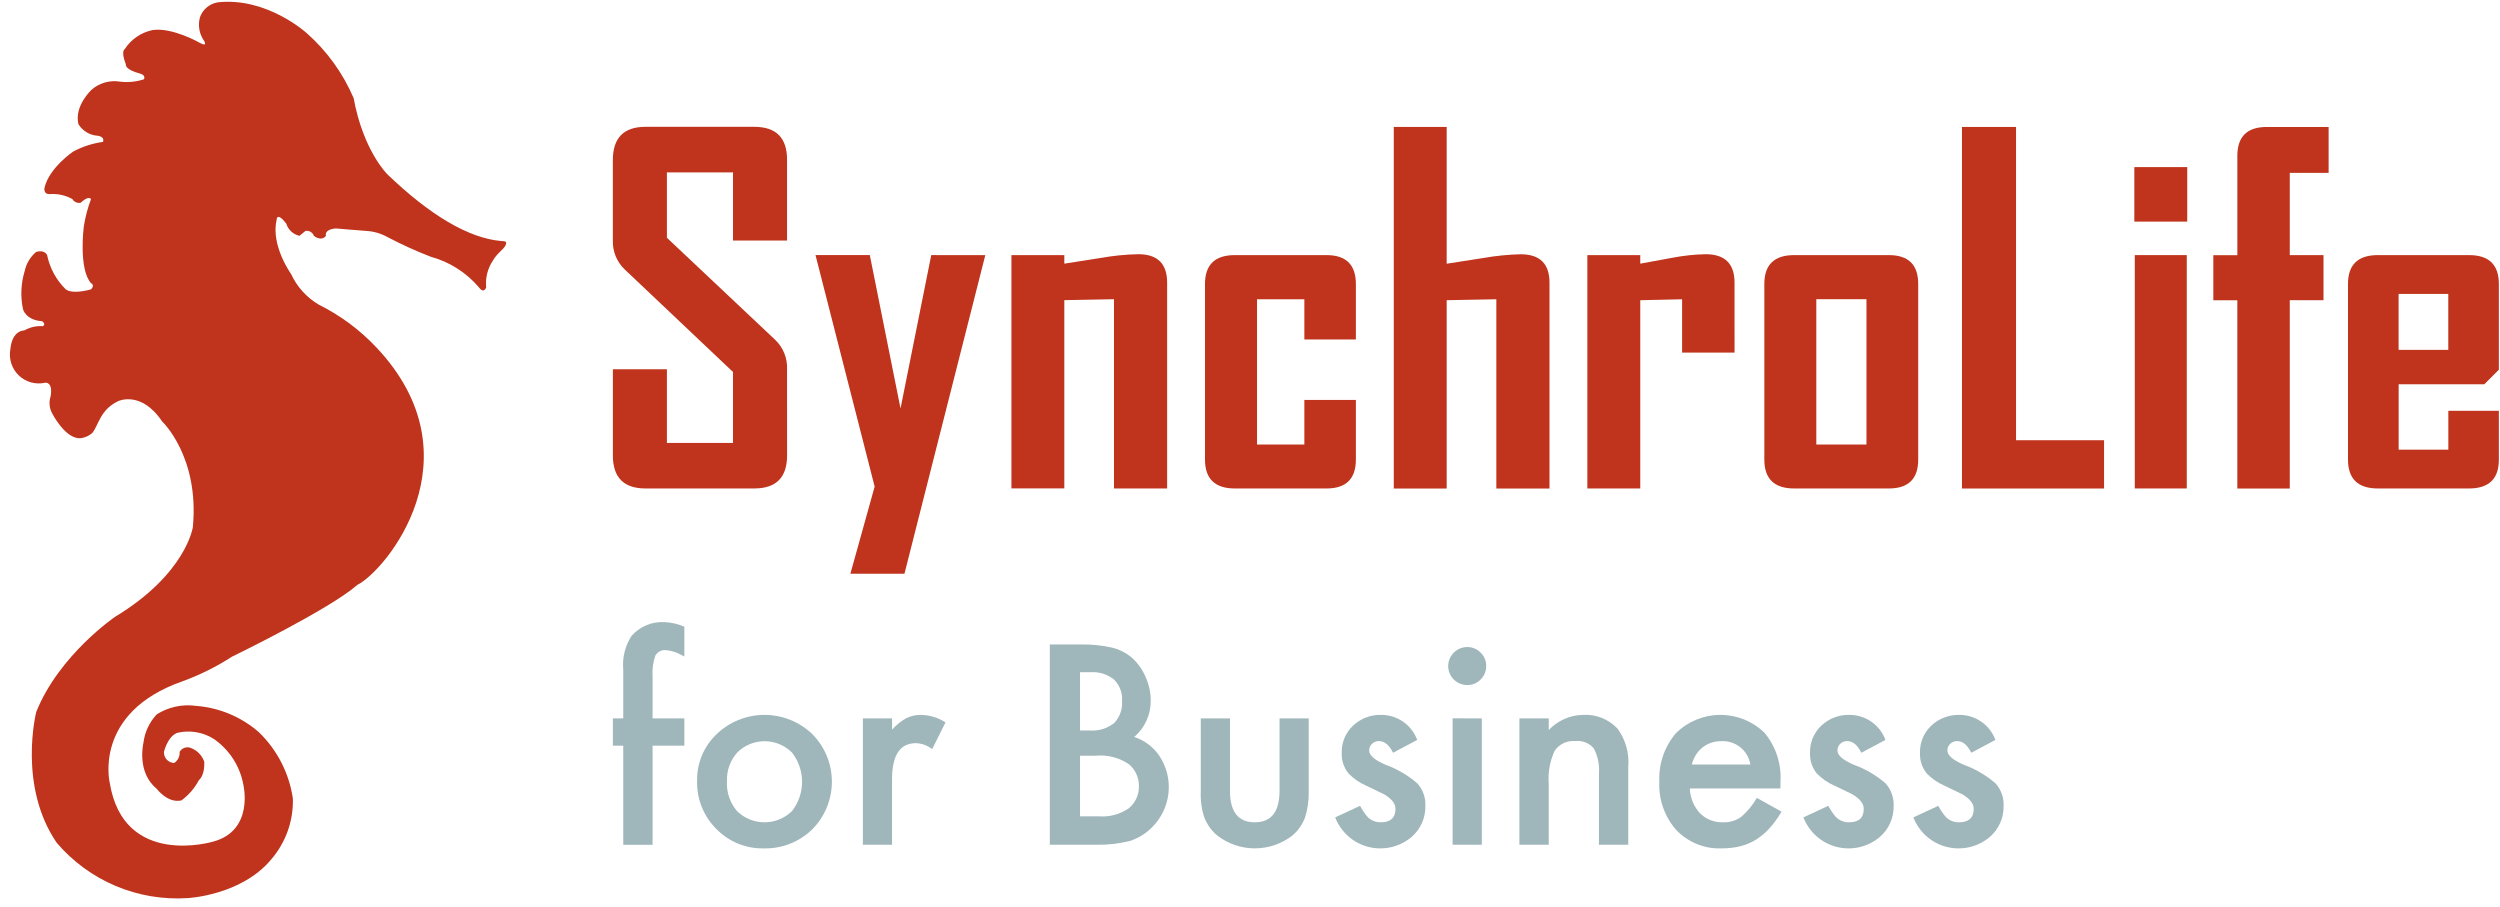
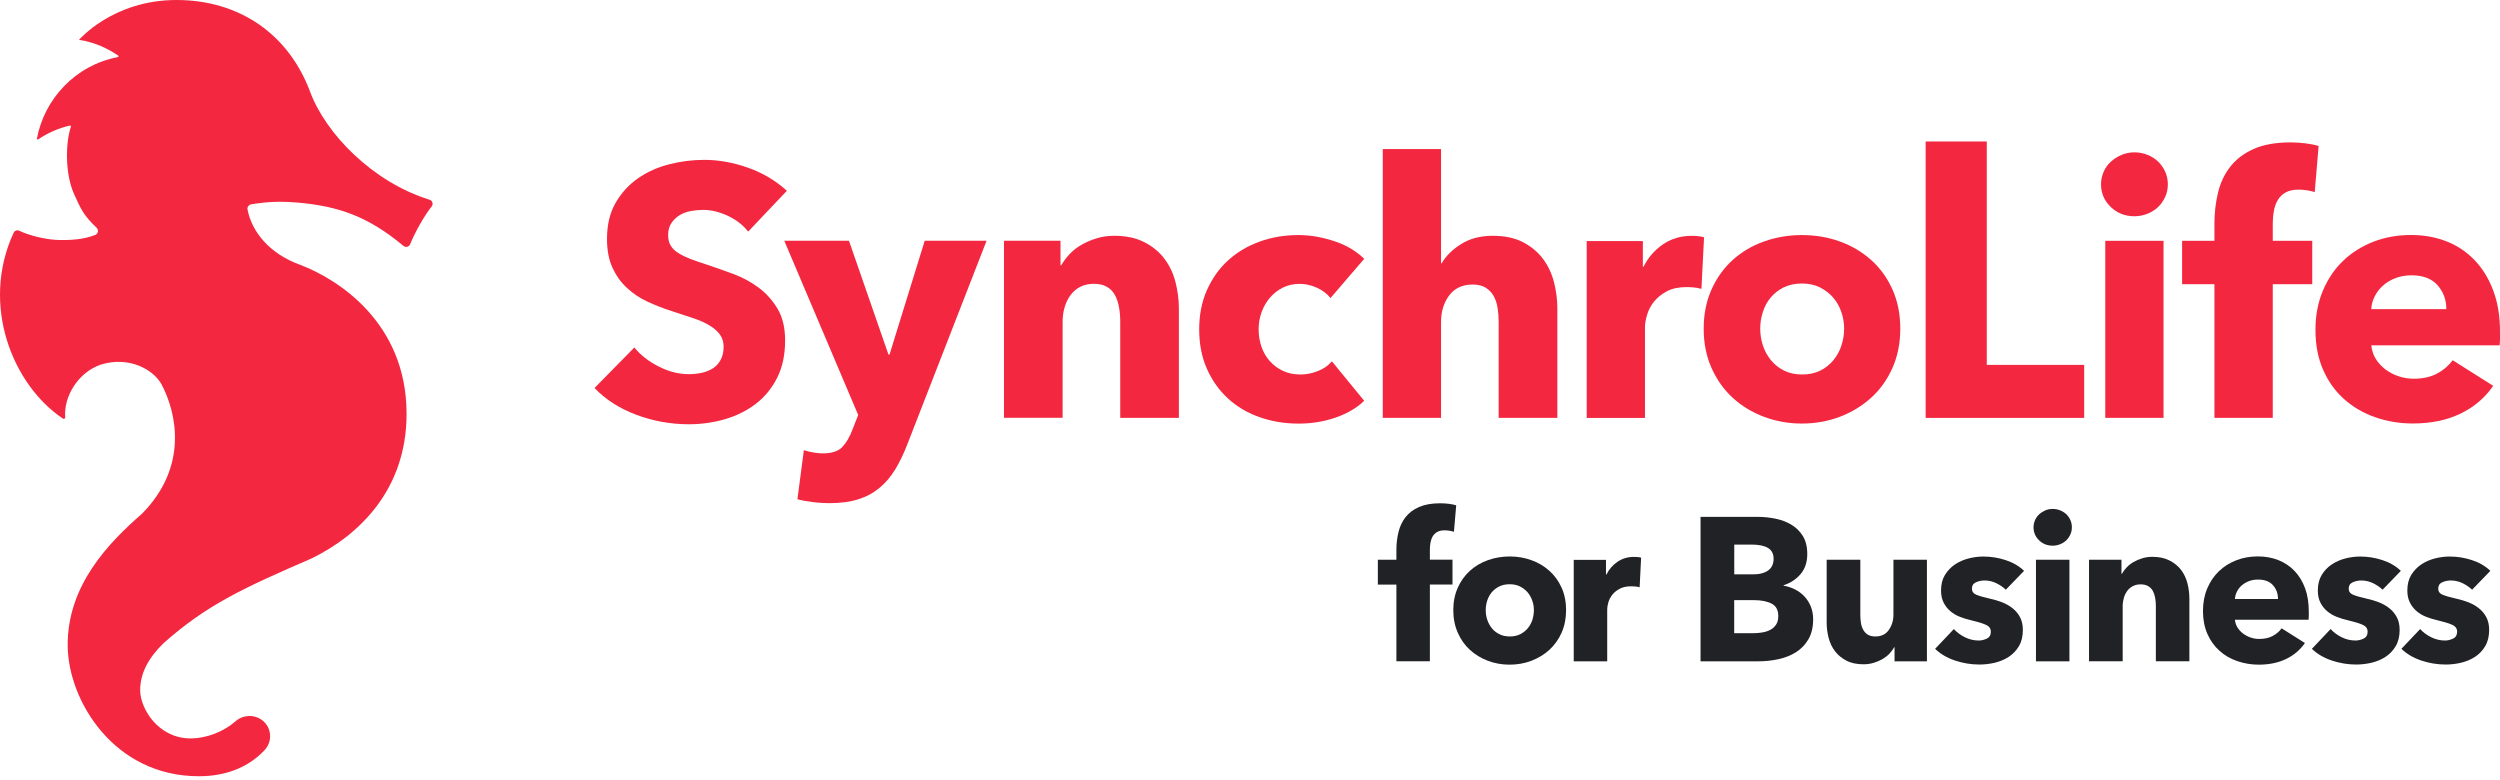
- <svg xmlns="http://www.w3.org/2000/svg" width="251" height="91" viewBox="0 0 251 91" fill="none">
-   <path d="M21.838 0.236C26.799 -0.32 30.793 3.324 30.793 3.324C32.829 5.125 34.439 7.356 35.507 9.856C36.475 15.156 38.898 17.507 38.898 17.507C43.132 21.576 47.043 23.924 50.329 24.198C50.665 24.226 50.871 24.204 50.809 24.486C50.693 24.994 49.965 25.316 49.478 26.174C48.953 26.965 48.718 27.913 48.812 28.857C48.544 29.536 48.091 28.857 48.091 28.857C46.823 27.366 45.135 26.292 43.247 25.776C41.76 25.202 40.308 24.542 38.897 23.8C38.228 23.427 37.481 23.215 36.715 23.182L33.696 22.935C32.481 23.059 32.728 23.677 32.728 23.677C32.24 24.295 31.514 23.677 31.514 23.677C31.455 23.508 31.337 23.365 31.182 23.275C31.027 23.184 30.846 23.152 30.669 23.183L30.069 23.677C29.757 23.608 29.469 23.457 29.235 23.24C29.001 23.023 28.83 22.747 28.738 22.441C27.771 21.207 27.771 22.071 27.771 22.071C27.171 24.665 29.219 27.499 29.219 27.499C29.811 28.788 30.783 29.866 32.005 30.587C34.182 31.668 36.148 33.13 37.81 34.904C48.21 45.965 38.66 57.355 35.888 58.714C33.096 61.178 23.296 65.927 23.296 65.927C21.74 66.933 20.077 67.762 18.336 68.397C9.319 71.539 11.014 78.573 11.014 78.573C12.407 87.212 21.414 84.495 21.414 84.495C25.531 83.383 24.44 78.82 24.44 78.82C24.275 77.892 23.928 77.005 23.42 76.212C22.911 75.418 22.25 74.733 21.476 74.195C20.935 73.85 20.33 73.618 19.697 73.512C19.064 73.406 18.416 73.428 17.792 73.577C16.817 73.948 16.461 75.492 16.461 75.492C16.454 75.632 16.475 75.773 16.522 75.905C16.57 76.037 16.643 76.159 16.739 76.262C16.834 76.366 16.949 76.45 17.076 76.508C17.204 76.567 17.343 76.599 17.483 76.604C17.668 76.487 17.817 76.322 17.914 76.125C18.011 75.929 18.052 75.71 18.033 75.492C18.132 75.316 18.287 75.178 18.474 75.1C18.66 75.022 18.867 75.008 19.062 75.06C19.396 75.169 19.701 75.355 19.952 75.601C20.203 75.847 20.394 76.148 20.51 76.48C20.572 77.894 19.968 78.326 19.968 78.326C19.546 79.13 18.945 79.827 18.212 80.364C16.819 80.673 15.735 79.191 15.735 79.191C13.677 77.522 14.404 74.566 14.404 74.566C14.533 73.501 15 72.506 15.735 71.725C16.903 70.983 18.296 70.679 19.667 70.868C22.007 71.044 24.227 71.973 25.994 73.516C27.837 75.298 29.037 77.641 29.405 80.178C29.465 82.414 28.69 84.591 27.23 86.286C24.203 89.922 18.817 90.17 18.817 90.17C16.349 90.328 13.879 89.908 11.601 88.945C9.324 87.981 7.302 86.5 5.697 84.619C1.765 78.882 3.639 71.479 3.639 71.479C5.939 65.742 11.564 61.92 11.564 61.92C18.7 57.604 19.364 52.92 19.364 52.92C20.03 45.82 16.276 42.312 16.276 42.312C14.162 39.162 11.864 40.274 11.864 40.274C10.046 41.138 9.908 42.674 9.264 43.474C8.971 43.729 8.616 43.902 8.235 43.974C6.622 44.282 5.209 41.449 5.209 41.449C5.079 41.193 5 40.914 4.979 40.627C4.958 40.341 4.994 40.053 5.085 39.781C5.331 38.299 4.543 38.423 4.543 38.423C4.076 38.53 3.59 38.521 3.128 38.395C2.666 38.269 2.243 38.03 1.896 37.7C1.548 37.37 1.288 36.96 1.138 36.505C0.988 36.05 0.953 35.566 1.036 35.094C1.214 33.118 2.429 33.18 2.429 33.18C2.996 32.852 3.648 32.702 4.301 32.748C4.665 32.562 4.24 32.254 4.24 32.254C2.54 32.13 2.305 31.025 2.305 31.025C2.041 29.754 2.102 28.438 2.483 27.197C2.644 26.45 3.05 25.779 3.636 25.289C4.48 25.043 4.726 25.597 4.726 25.597C4.993 26.908 5.645 28.11 6.6 29.048C7.328 29.604 9.139 29.048 9.139 29.048C9.565 28.616 9.139 28.431 9.139 28.431C7.869 27.01 8.411 22.756 8.411 22.756C8.558 21.809 8.802 20.881 9.139 19.984C8.839 19.613 8.109 20.354 8.109 20.354C7.947 20.39 7.778 20.374 7.626 20.307C7.475 20.241 7.348 20.127 7.265 19.984C6.563 19.597 5.764 19.425 4.965 19.489C4.299 19.489 4.479 18.811 4.479 18.811C4.965 16.834 7.327 15.229 7.327 15.229C8.265 14.722 9.288 14.389 10.345 14.247C10.531 13.691 9.803 13.629 9.803 13.629C9.41 13.604 9.028 13.485 8.691 13.28C8.354 13.076 8.072 12.793 7.869 12.455C7.443 10.603 9.2 9.003 9.2 9.003C9.594 8.662 10.058 8.414 10.56 8.275C11.061 8.137 11.588 8.112 12.1 8.203C12.895 8.294 13.701 8.209 14.46 7.955C14.639 7.523 14.097 7.399 14.097 7.399C12.464 6.967 12.642 6.473 12.642 6.473C12.1 5.115 12.526 4.929 12.526 4.929C12.841 4.444 13.248 4.026 13.725 3.698C14.202 3.371 14.738 3.141 15.304 3.021C17.304 2.713 20.079 4.311 20.079 4.311C20.869 4.744 20.505 4.125 20.505 4.125C20.259 3.782 20.093 3.389 20.019 2.973C19.945 2.558 19.966 2.131 20.079 1.725C20.213 1.344 20.447 1.005 20.756 0.745C21.064 0.484 21.438 0.311 21.836 0.243" fill="#C0331C" />
-   <path d="M79.023 45.725C79.023 47.936 77.925 49.041 75.729 49.041H64.805C62.623 49.041 61.532 47.936 61.533 45.725V37.072H66.958V44.472H73.592V37.346L62.714 27.046C62.324 26.673 62.017 26.221 61.814 25.722C61.61 25.222 61.513 24.685 61.53 24.146V16.074C61.53 13.847 62.621 12.734 64.802 12.733H75.726C77.922 12.733 79.02 13.833 79.02 16.033V24.15H73.593V17.308H66.958V23.872L77.836 34.125C78.231 34.504 78.541 34.962 78.745 35.47C78.949 35.978 79.043 36.524 79.019 37.071L79.023 45.725Z" fill="#C0331C" />
-   <path d="M98.925 25.614L93.056 48.739L90.807 57.601H85.379L87.815 48.854L81.877 25.612H87.328L90.413 41.012L93.498 25.612L98.925 25.614Z" fill="#C0331C" />
-   <path d="M117.18 49.041H111.844V30.041L106.858 30.134V49.034H101.547V25.614H106.858V26.472C108.095 26.272 109.324 26.079 110.545 25.893C111.778 25.672 113.027 25.548 114.28 25.522C116.213 25.522 117.18 26.473 117.18 28.376V49.041Z" fill="#C0331C" />
-   <path d="M136.13 46.142C136.13 48.075 135.148 49.042 133.185 49.042H123.975C121.981 49.042 120.983 48.075 120.982 46.142V28.513C120.982 26.579 121.98 25.613 123.975 25.613H133.185C135.147 25.613 136.129 26.579 136.13 28.513V34.08H130.958V30.045H126.204V44.634H130.958V40.154H136.13V46.142Z" fill="#C0331C" />
-   <path d="M155.569 49.046H150.233V30.046L145.246 30.139V49.046H139.935V12.746H145.246V26.478C146.483 26.293 147.72 26.099 148.957 25.899C150.183 25.683 151.424 25.559 152.669 25.528C154.602 25.528 155.569 26.479 155.569 28.382V49.046Z" fill="#C0331C" />
-   <path d="M174.15 35.403H168.883V30.048L164.683 30.141V49.041H159.371V25.614H164.683V26.472C165.781 26.272 166.871 26.072 167.952 25.872C169.038 25.662 170.141 25.545 171.247 25.523C173.18 25.523 174.147 26.474 174.147 28.377L174.15 35.403Z" fill="#C0331C" />
-   <path d="M192.588 46.142C192.588 48.075 191.606 49.042 189.643 49.042H180.131C178.138 49.042 177.14 48.075 177.139 46.142V28.513C177.139 26.579 178.136 25.613 180.131 25.613H189.643C191.606 25.613 192.588 26.579 192.588 28.513V46.142ZM187.393 30.042H182.358V44.634H187.393V30.042Z" fill="#C0331C" />
-   <path d="M211.247 49.046H196.981V12.746H202.41V44.199H211.247V49.046Z" fill="#C0331C" />
-   <path d="M219.598 22.25H214.287V16.777H219.598V22.25ZM219.552 49.041H214.332V25.613H219.552V49.041Z" fill="#C0331C" />
-   <path d="M233.793 17.356H229.893V25.614H233.28V30.138H229.893V49.046H224.627V30.146H222.218V25.622H224.63V15.648C224.63 13.714 225.612 12.748 227.577 12.748H233.793V17.356Z" fill="#C0331C" />
-   <path d="M250.886 46.142C250.886 48.075 249.889 49.042 247.894 49.042H238.731C236.738 49.042 235.74 48.075 235.739 46.142V28.513C235.739 26.579 236.736 25.613 238.731 25.613H247.894C249.889 25.613 250.887 26.579 250.886 28.513V37.119L249.425 38.582H240.825V45.145H245.812V41.245H250.886V46.142ZM245.807 29.512H240.82V35.125H245.807V29.512Z" fill="#C0331C" />
-   <path d="M65.519 74.865V84.815H62.575V74.865H61.533V72.129H62.575V67.229C62.464 66.039 62.757 64.846 63.408 63.843C63.821 63.373 64.336 63.004 64.914 62.765C65.492 62.525 66.118 62.422 66.742 62.462C67.419 62.497 68.086 62.651 68.709 62.919V65.914L68.409 65.757C67.93 65.482 67.396 65.318 66.846 65.276C66.634 65.252 66.42 65.293 66.232 65.394C66.044 65.494 65.89 65.648 65.791 65.837C65.561 66.514 65.468 67.231 65.518 67.945V72.126H68.709V74.865H65.519Z" fill="#9FB6BB" />
-   <path d="M69.989 78.377C69.975 77.504 70.143 76.638 70.481 75.833C70.819 75.029 71.321 74.303 71.955 73.703C73.249 72.464 74.972 71.773 76.763 71.775C78.555 71.777 80.276 72.472 81.567 73.715C82.821 74.988 83.523 76.704 83.52 78.491C83.518 80.278 82.811 81.992 81.554 83.262C80.913 83.889 80.153 84.382 79.318 84.711C78.484 85.04 77.592 85.198 76.695 85.177C75.806 85.198 74.923 85.036 74.101 84.699C73.278 84.363 72.534 83.86 71.915 83.222C71.28 82.589 70.782 81.832 70.451 80.999C70.119 80.165 69.962 79.273 69.989 78.377ZM72.984 78.429C72.924 79.525 73.288 80.602 74 81.438C74.735 82.155 75.721 82.557 76.747 82.56C77.774 82.562 78.761 82.164 79.5 81.451C80.166 80.609 80.528 79.568 80.528 78.495C80.528 77.421 80.166 76.379 79.5 75.538C78.77 74.82 77.788 74.418 76.765 74.418C75.742 74.418 74.759 74.82 74.03 75.538C73.319 76.329 72.945 77.366 72.989 78.429H72.984Z" fill="#9FB6BB" />
-   <path d="M86.633 72.126H89.564V73.259C89.974 72.796 90.458 72.404 90.997 72.1C91.468 71.873 91.986 71.761 92.508 71.775C93.369 71.801 94.206 72.062 94.93 72.529L93.588 75.213C93.123 74.845 92.553 74.635 91.961 74.613C90.361 74.613 89.561 75.82 89.561 78.235V84.811H86.633V72.126Z" fill="#9FB6BB" />
-   <path d="M105.401 84.812V64.705H108.423C109.504 64.678 110.584 64.783 111.639 65.018C112.395 65.2 113.097 65.561 113.684 66.072C114.263 66.606 114.721 67.26 115.025 67.987C115.357 68.724 115.53 69.523 115.534 70.332C115.542 71.026 115.398 71.713 115.112 72.345C114.826 72.977 114.405 73.539 113.879 73.991C114.913 74.328 115.804 75.002 116.41 75.905C117.13 76.996 117.451 78.303 117.318 79.604C117.186 80.905 116.607 82.12 115.681 83.043C115.055 83.685 114.282 84.163 113.428 84.436C112.308 84.712 111.156 84.839 110.002 84.814L105.401 84.812ZM108.434 73.338H109.386C110.278 73.414 111.166 73.146 111.867 72.589C112.144 72.296 112.358 71.948 112.493 71.567C112.629 71.187 112.684 70.783 112.655 70.38C112.683 69.984 112.625 69.586 112.486 69.215C112.346 68.843 112.128 68.505 111.847 68.225C111.186 67.694 110.348 67.431 109.502 67.489H108.434V73.338ZM108.434 81.959H110.31C111.38 82.046 112.448 81.761 113.332 81.152C113.658 80.883 113.918 80.545 114.094 80.161C114.27 79.778 114.357 79.359 114.348 78.937C114.355 78.523 114.271 78.113 114.103 77.735C113.934 77.357 113.685 77.02 113.372 76.749C112.379 76.062 111.173 75.753 109.972 75.877H108.435L108.434 81.959Z" fill="#9FB6BB" />
-   <path d="M123.49 72.126V79.406C123.49 81.508 124.319 82.559 125.977 82.559C127.635 82.559 128.464 81.508 128.465 79.406V72.126H131.395V79.471C131.413 80.362 131.286 81.251 131.017 82.102C130.752 82.793 130.317 83.406 129.754 83.886C128.675 84.722 127.349 85.176 125.984 85.176C124.619 85.176 123.293 84.722 122.214 83.886C121.643 83.407 121.199 82.794 120.924 82.102C120.641 81.255 120.518 80.363 120.559 79.471V72.125L123.49 72.126Z" fill="#9FB6BB" />
-   <path d="M142.286 74.288L139.863 75.578C139.481 74.797 139.008 74.406 138.443 74.405C138.187 74.4 137.94 74.497 137.754 74.673C137.66 74.76 137.585 74.865 137.536 74.983C137.486 75.101 137.463 75.228 137.467 75.356C137.467 75.843 138.031 76.325 139.16 76.802C140.31 77.224 141.373 77.85 142.299 78.652C142.86 79.275 143.15 80.094 143.107 80.931C143.118 81.511 143.002 82.086 142.768 82.617C142.534 83.148 142.187 83.621 141.752 84.005C141.162 84.513 140.458 84.871 139.701 85.05C138.943 85.228 138.153 85.222 137.398 85.032C136.644 84.842 135.945 84.473 135.363 83.956C134.781 83.44 134.331 82.791 134.052 82.064L136.552 80.905C136.766 81.324 137.032 81.713 137.346 82.064C137.69 82.389 138.148 82.567 138.622 82.559C139.612 82.559 140.107 82.108 140.107 81.205C140.107 80.684 139.725 80.198 138.961 79.746C138.666 79.598 138.37 79.454 138.075 79.315C137.78 79.176 137.48 79.032 137.175 78.885C136.497 78.593 135.885 78.168 135.375 77.635C134.915 77.056 134.679 76.33 134.71 75.591C134.695 75.081 134.789 74.573 134.984 74.102C135.18 73.631 135.473 73.206 135.844 72.856C136.603 72.14 137.613 71.751 138.656 71.775C139.446 71.769 140.219 72.008 140.868 72.457C141.518 72.907 142.013 73.546 142.286 74.288Z" fill="#9FB6BB" />
-   <path d="M145.399 66.852C145.406 66.351 145.609 65.873 145.964 65.52C146.319 65.167 146.798 64.967 147.299 64.963C147.551 64.959 147.802 65.006 148.035 65.103C148.268 65.199 148.479 65.343 148.654 65.524C148.835 65.696 148.979 65.904 149.075 66.135C149.172 66.366 149.219 66.614 149.214 66.864C149.218 67.116 149.17 67.366 149.074 67.599C148.978 67.832 148.835 68.043 148.654 68.219C148.482 68.4 148.273 68.543 148.042 68.64C147.812 68.736 147.563 68.783 147.313 68.778C147.06 68.778 146.81 68.729 146.577 68.632C146.343 68.535 146.132 68.393 145.953 68.214C145.775 68.035 145.635 67.822 145.539 67.588C145.444 67.354 145.396 67.103 145.398 66.851L145.399 66.852ZM148.773 72.127V84.812H145.842V72.122L148.773 72.127Z" fill="#9FB6BB" />
-   <path d="M152.551 72.126H155.495V73.299C155.939 72.823 156.475 72.443 157.07 72.181C157.666 71.919 158.308 71.781 158.959 71.775C159.601 71.739 160.244 71.845 160.84 72.086C161.437 72.327 161.973 72.696 162.41 73.168C163.223 74.286 163.602 75.66 163.478 77.037V84.812H160.534V77.727C160.615 76.83 160.434 75.93 160.013 75.134C159.789 74.869 159.503 74.664 159.18 74.537C158.858 74.41 158.508 74.364 158.164 74.405C157.764 74.368 157.361 74.437 156.997 74.607C156.633 74.776 156.321 75.04 156.092 75.37C155.609 76.406 155.402 77.55 155.492 78.69V84.812H152.548L152.551 72.126Z" fill="#9FB6BB" />
-   <path d="M178.749 79.159H169.658C169.688 80.083 170.048 80.965 170.674 81.646C170.975 81.948 171.335 82.186 171.732 82.342C172.129 82.499 172.554 82.573 172.98 82.558C173.624 82.583 174.259 82.4 174.791 82.037C175.429 81.489 175.971 80.837 176.391 80.109L178.865 81.489C178.522 82.088 178.116 82.65 177.654 83.164C177.253 83.607 176.793 83.993 176.286 84.31C175.798 84.609 175.267 84.831 174.711 84.967C174.109 85.11 173.493 85.18 172.874 85.176C172.028 85.212 171.185 85.069 170.399 84.754C169.613 84.44 168.903 83.962 168.316 83.353C167.127 82.016 166.51 80.267 166.596 78.481C166.516 76.704 167.112 74.964 168.264 73.61C169.444 72.443 171.035 71.784 172.694 71.774C174.354 71.764 175.952 72.404 177.146 73.558C178.289 74.929 178.867 76.684 178.761 78.467L178.749 79.159ZM175.74 76.759C175.627 76.071 175.261 75.449 174.714 75.016C174.168 74.583 173.48 74.368 172.784 74.415C172.444 74.412 172.106 74.467 171.784 74.577C171.475 74.684 171.187 74.842 170.931 75.045C170.672 75.252 170.45 75.501 170.274 75.782C170.085 76.083 169.944 76.413 169.857 76.758L175.74 76.759Z" fill="#9FB6BB" />
-   <path d="M189.299 74.288L186.877 75.578C186.495 74.797 186.022 74.406 185.458 74.405C185.201 74.4 184.952 74.496 184.766 74.673C184.673 74.76 184.599 74.866 184.549 74.984C184.5 75.101 184.477 75.228 184.48 75.356C184.48 75.843 185.044 76.325 186.173 76.802C187.323 77.223 188.386 77.85 189.312 78.652C189.872 79.275 190.163 80.094 190.12 80.931C190.131 81.511 190.015 82.086 189.781 82.617C189.547 83.148 189.2 83.621 188.765 84.005C188.175 84.513 187.471 84.871 186.714 85.05C185.956 85.228 185.166 85.222 184.411 85.032C183.657 84.842 182.958 84.473 182.376 83.956C181.794 83.44 181.344 82.791 181.065 82.064L183.565 80.905C183.78 81.323 184.047 81.713 184.36 82.064C184.705 82.389 185.163 82.567 185.637 82.559C186.626 82.559 187.121 82.108 187.121 81.205C187.121 80.684 186.739 80.198 185.975 79.746C185.68 79.598 185.385 79.454 185.09 79.315C184.795 79.176 184.495 79.032 184.19 78.885C183.512 78.594 182.9 78.168 182.39 77.635C181.93 77.055 181.695 76.33 181.726 75.591C181.711 75.081 181.804 74.574 181.999 74.102C182.194 73.631 182.487 73.206 182.858 72.856C183.618 72.14 184.628 71.752 185.672 71.775C186.462 71.77 187.234 72.008 187.883 72.458C188.532 72.908 189.026 73.547 189.299 74.288Z" fill="#9FB6BB" />
-   <path d="M200.338 74.288L197.916 75.578C197.533 74.797 197.06 74.406 196.497 74.405C196.24 74.4 195.992 74.496 195.806 74.673C195.712 74.76 195.638 74.865 195.589 74.983C195.539 75.101 195.516 75.228 195.52 75.356C195.52 75.843 196.084 76.325 197.212 76.802C198.362 77.223 199.426 77.85 200.352 78.652C200.912 79.275 201.203 80.094 201.16 80.931C201.171 81.511 201.055 82.086 200.821 82.617C200.587 83.148 200.24 83.621 199.805 84.005C199.215 84.512 198.511 84.871 197.753 85.049C196.996 85.228 196.206 85.222 195.452 85.031C194.697 84.841 193.999 84.472 193.416 83.956C192.834 83.439 192.384 82.79 192.105 82.064L194.605 80.905C194.819 81.324 195.086 81.714 195.4 82.064C195.744 82.389 196.202 82.567 196.676 82.559C197.666 82.559 198.161 82.108 198.161 81.205C198.161 80.684 197.779 80.198 197.015 79.746C196.715 79.598 196.424 79.454 196.13 79.315C195.836 79.176 195.53 79.033 195.23 78.885C194.552 78.593 193.94 78.168 193.43 77.635C192.97 77.055 192.735 76.33 192.766 75.591C192.751 75.081 192.845 74.574 193.04 74.102C193.235 73.631 193.528 73.206 193.899 72.856C194.658 72.14 195.669 71.751 196.713 71.775C197.502 71.77 198.274 72.009 198.923 72.459C199.571 72.908 200.066 73.547 200.338 74.288Z" fill="#9FB6BB" />
+ <svg xmlns="http://www.w3.org/2000/svg" width="250" height="78" viewBox="0 0 250 78" fill="none">
+   <path d="M145.395 53.179C145.274 53.136 145.129 53.106 144.965 53.075C144.801 53.051 144.637 53.033 144.474 53.033C144.158 53.033 143.91 53.088 143.722 53.197C143.528 53.306 143.382 53.452 143.273 53.633C143.164 53.815 143.091 54.028 143.049 54.258C143.006 54.489 142.988 54.719 142.988 54.949V55.968H145.25V58.455H142.988V66.126H139.64V58.461H137.785V55.974H139.64V54.998C139.64 54.373 139.707 53.779 139.847 53.215C139.98 52.651 140.216 52.154 140.55 51.723C140.884 51.293 141.332 50.953 141.896 50.704C142.46 50.456 143.164 50.328 144.007 50.328C144.292 50.328 144.577 50.347 144.856 50.377C145.135 50.413 145.389 50.462 145.62 50.529L145.395 53.179Z" fill="#212226" />
+   <path d="M156.609 61.014C156.609 61.844 156.457 62.596 156.16 63.27C155.863 63.943 155.451 64.513 154.935 64.986C154.42 65.453 153.819 65.817 153.14 66.078C152.461 66.338 151.733 66.466 150.957 66.466C150.193 66.466 149.471 66.338 148.786 66.078C148.101 65.817 147.5 65.453 146.991 64.986C146.481 64.519 146.075 63.949 145.778 63.27C145.481 62.596 145.329 61.844 145.329 61.014C145.329 60.183 145.481 59.437 145.778 58.77C146.075 58.103 146.481 57.539 146.991 57.078C147.5 56.617 148.101 56.265 148.786 56.017C149.471 55.774 150.199 55.647 150.957 55.647C151.733 55.647 152.461 55.768 153.14 56.017C153.819 56.259 154.42 56.617 154.935 57.078C155.451 57.539 155.863 58.103 156.16 58.77C156.463 59.437 156.609 60.183 156.609 61.014ZM153.389 61.014C153.389 60.686 153.334 60.371 153.225 60.056C153.116 59.746 152.958 59.467 152.758 59.231C152.552 58.994 152.303 58.8 152.006 58.649C151.709 58.497 151.357 58.424 150.963 58.424C150.569 58.424 150.223 58.497 149.92 58.649C149.623 58.8 149.374 58.994 149.174 59.231C148.974 59.467 148.828 59.746 148.725 60.056C148.622 60.371 148.574 60.686 148.574 61.014C148.574 61.341 148.622 61.663 148.725 61.972C148.828 62.287 148.98 62.566 149.186 62.821C149.392 63.076 149.641 63.276 149.944 63.421C150.241 63.573 150.587 63.646 150.987 63.646C151.381 63.646 151.727 63.573 152.024 63.421C152.321 63.27 152.576 63.069 152.782 62.821C152.988 62.572 153.14 62.287 153.243 61.972C153.334 61.657 153.389 61.341 153.389 61.014Z" fill="#212226" />
+   <path d="M163.965 58.727C163.813 58.685 163.668 58.661 163.528 58.649C163.383 58.636 163.243 58.63 163.11 58.63C162.661 58.63 162.285 58.709 161.976 58.873C161.673 59.037 161.424 59.231 161.242 59.461C161.06 59.692 160.927 59.94 160.842 60.213C160.763 60.486 160.721 60.723 160.721 60.923V66.132H157.373V55.986H160.599V57.454H160.642C160.903 56.932 161.266 56.508 161.745 56.18C162.225 55.853 162.77 55.689 163.395 55.689C163.528 55.689 163.662 55.695 163.795 55.707C163.923 55.719 164.032 55.744 164.111 55.768L163.965 58.727Z" fill="#212226" />
+   <path d="M181.315 61.929C181.315 62.718 181.158 63.379 180.848 63.918C180.533 64.458 180.121 64.889 179.605 65.216C179.09 65.544 178.501 65.774 177.84 65.92C177.179 66.065 176.506 66.132 175.809 66.132H170.054V51.687H175.809C176.367 51.687 176.937 51.747 177.525 51.862C178.107 51.978 178.641 52.178 179.114 52.457C179.593 52.736 179.975 53.112 180.278 53.591C180.575 54.07 180.727 54.67 180.727 55.404C180.727 56.205 180.509 56.872 180.072 57.393C179.635 57.915 179.065 58.297 178.356 58.527V58.57C178.762 58.636 179.15 58.764 179.508 58.946C179.866 59.127 180.181 59.364 180.448 59.649C180.715 59.934 180.927 60.268 181.079 60.65C181.236 61.026 181.315 61.456 181.315 61.929ZM177.361 55.871C177.361 55.38 177.173 55.022 176.803 54.797C176.427 54.573 175.876 54.458 175.142 54.458H173.426V57.436H175.305C175.96 57.436 176.464 57.302 176.828 57.035C177.179 56.781 177.361 56.386 177.361 55.871ZM177.828 61.602C177.828 61.001 177.604 60.589 177.155 60.359C176.706 60.128 176.106 60.013 175.36 60.013H173.419V63.318H175.378C175.651 63.318 175.93 63.294 176.227 63.245C176.518 63.197 176.785 63.112 177.022 62.99C177.258 62.869 177.452 62.693 177.604 62.469C177.755 62.245 177.828 61.96 177.828 61.602Z" fill="#212226" />
+   <path d="M189.454 66.132V64.725H189.411C189.29 64.956 189.126 65.174 188.932 65.38C188.732 65.586 188.501 65.762 188.241 65.914C187.974 66.065 187.683 66.186 187.361 66.284C187.04 66.381 186.706 66.429 186.355 66.429C185.675 66.429 185.099 66.308 184.632 66.059C184.165 65.817 183.783 65.495 183.492 65.113C183.201 64.725 182.989 64.282 182.862 63.785C182.734 63.288 182.667 62.784 182.667 62.263V55.974H186.033V61.481C186.033 61.766 186.051 62.038 186.094 62.299C186.136 62.56 186.215 62.791 186.33 62.991C186.446 63.197 186.597 63.355 186.791 63.47C186.979 63.585 187.234 63.646 187.549 63.646C188.131 63.646 188.58 63.427 188.883 62.991C189.187 62.554 189.344 62.045 189.344 61.462V55.974H192.692V66.132H189.454V66.132Z" fill="#212226" />
+   <path d="M200.582 58.97C200.309 58.709 199.988 58.497 199.624 58.315C199.254 58.139 198.872 58.048 198.459 58.048C198.144 58.048 197.859 58.109 197.592 58.23C197.325 58.351 197.192 58.563 197.192 58.861C197.192 59.146 197.337 59.352 197.628 59.473C197.92 59.594 198.393 59.734 199.048 59.88C199.43 59.958 199.812 60.08 200.2 60.225C200.588 60.377 200.94 60.571 201.249 60.819C201.564 61.062 201.813 61.365 202.001 61.717C202.189 62.069 202.286 62.493 202.286 62.984C202.286 63.621 202.159 64.167 201.898 64.604C201.637 65.046 201.303 65.404 200.885 65.677C200.473 65.95 200.006 66.144 199.49 66.271C198.975 66.393 198.453 66.453 197.938 66.453C197.107 66.453 196.294 66.32 195.5 66.053C194.705 65.786 194.044 65.398 193.511 64.883L195.385 62.906C195.682 63.233 196.052 63.506 196.488 63.724C196.925 63.943 197.386 64.052 197.877 64.052C198.15 64.052 198.417 63.985 198.684 63.858C198.951 63.73 199.084 63.5 199.084 63.172C199.084 62.857 198.92 62.627 198.593 62.481C198.265 62.33 197.756 62.178 197.064 62.014C196.713 61.935 196.355 61.826 196.003 61.687C195.651 61.553 195.33 61.365 195.057 61.135C194.778 60.904 194.548 60.619 194.372 60.28C194.196 59.94 194.105 59.534 194.105 59.055C194.105 58.442 194.232 57.921 194.493 57.496C194.754 57.072 195.087 56.72 195.494 56.447C195.9 56.174 196.355 55.974 196.852 55.847C197.349 55.719 197.841 55.653 198.332 55.653C199.096 55.653 199.836 55.774 200.564 56.01C201.291 56.247 201.904 56.605 202.407 57.084L200.582 58.97Z" fill="#212226" />
+   <path d="M207.186 52.73C207.186 52.99 207.137 53.227 207.034 53.451C206.931 53.676 206.798 53.87 206.628 54.033C206.458 54.197 206.252 54.325 206.015 54.422C205.779 54.519 205.53 54.567 205.269 54.567C204.724 54.567 204.269 54.385 203.905 54.027C203.535 53.67 203.353 53.233 203.353 52.73C203.353 52.487 203.402 52.251 203.499 52.026C203.596 51.802 203.729 51.608 203.905 51.444C204.081 51.28 204.287 51.147 204.517 51.044C204.748 50.941 205.003 50.892 205.275 50.892C205.53 50.892 205.779 50.941 206.021 51.038C206.258 51.135 206.464 51.262 206.634 51.426C206.804 51.59 206.937 51.784 207.04 52.008C207.137 52.226 207.186 52.469 207.186 52.73ZM203.596 66.132V55.974H206.943V66.132H203.596Z" fill="#212226" />
+   <path d="M215.585 66.132V60.583C215.585 60.298 215.561 60.025 215.512 59.764C215.464 59.51 215.385 59.279 215.276 59.079C215.166 58.885 215.015 58.727 214.815 58.612C214.614 58.497 214.366 58.436 214.069 58.436C213.772 58.436 213.505 58.497 213.286 58.612C213.062 58.727 212.874 58.885 212.722 59.091C212.571 59.297 212.462 59.528 212.383 59.795C212.31 60.062 212.268 60.334 212.268 60.62V66.126H208.902V55.974H212.146V57.381H212.189C212.31 57.163 212.474 56.951 212.668 56.738C212.868 56.526 213.098 56.35 213.359 56.199C213.626 56.047 213.911 55.926 214.226 55.829C214.542 55.732 214.869 55.683 215.227 55.683C215.906 55.683 216.482 55.804 216.961 56.053C217.441 56.296 217.823 56.617 218.114 56.999C218.405 57.387 218.617 57.83 218.744 58.333C218.872 58.837 218.938 59.34 218.938 59.843V66.126H215.585V66.132Z" fill="#212226" />
+   <path d="M230.879 61.177C230.879 61.311 230.879 61.45 230.879 61.584C230.879 61.717 230.873 61.85 230.861 61.972H223.493C223.517 62.257 223.608 62.518 223.748 62.748C223.893 62.978 224.075 63.179 224.299 63.349C224.524 63.518 224.772 63.652 225.051 63.749C225.33 63.846 225.621 63.894 225.919 63.894C226.452 63.894 226.895 63.797 227.265 63.597C227.635 63.403 227.932 63.148 228.162 62.833L230.491 64.301C230.012 64.992 229.387 65.526 228.605 65.901C227.823 66.278 226.913 66.466 225.882 66.466C225.118 66.466 224.402 66.344 223.717 66.108C223.032 65.871 222.444 65.526 221.934 65.065C221.425 64.61 221.025 64.046 220.734 63.379C220.442 62.712 220.297 61.948 220.297 61.093C220.297 60.262 220.442 59.51 220.727 58.837C221.012 58.163 221.401 57.593 221.892 57.12C222.383 56.653 222.959 56.289 223.626 56.029C224.293 55.768 225.015 55.641 225.791 55.641C226.537 55.641 227.228 55.768 227.853 56.017C228.478 56.271 229.017 56.635 229.466 57.108C229.915 57.587 230.267 58.163 230.515 58.843C230.764 59.522 230.879 60.304 230.879 61.177ZM227.799 59.892C227.799 59.358 227.635 58.903 227.301 58.527C226.968 58.145 226.47 57.957 225.803 57.957C225.476 57.957 225.179 58.006 224.906 58.109C224.633 58.212 224.396 58.351 224.19 58.527C223.984 58.703 223.82 58.909 223.699 59.152C223.578 59.388 223.511 59.637 223.493 59.898H227.799V59.892Z" fill="#212226" />
+   <path d="M238.26 58.97C237.987 58.709 237.665 58.497 237.301 58.315C236.931 58.139 236.549 58.048 236.137 58.048C235.822 58.048 235.537 58.109 235.27 58.23C235.003 58.351 234.87 58.563 234.87 58.861C234.87 59.146 235.015 59.352 235.306 59.473C235.597 59.594 236.07 59.734 236.725 59.88C237.107 59.958 237.489 60.08 237.877 60.225C238.266 60.377 238.617 60.571 238.927 60.819C239.242 61.062 239.491 61.365 239.679 61.717C239.867 62.069 239.964 62.493 239.964 62.984C239.964 63.621 239.836 64.167 239.576 64.604C239.315 65.046 238.981 65.404 238.563 65.677C238.15 65.95 237.683 66.144 237.168 66.271C236.652 66.393 236.131 66.453 235.615 66.453C234.785 66.453 233.972 66.32 233.178 66.053C232.383 65.786 231.722 65.398 231.188 64.883L233.062 62.906C233.36 63.233 233.729 63.506 234.166 63.724C234.603 63.943 235.064 64.052 235.555 64.052C235.828 64.052 236.095 63.985 236.361 63.858C236.628 63.73 236.762 63.5 236.762 63.172C236.762 62.857 236.598 62.627 236.27 62.481C235.943 62.33 235.434 62.178 234.742 62.014C234.39 61.935 234.033 61.826 233.681 61.687C233.329 61.553 233.008 61.365 232.735 61.135C232.456 60.904 232.225 60.619 232.05 60.28C231.874 59.94 231.783 59.534 231.783 59.055C231.783 58.442 231.91 57.921 232.171 57.496C232.432 57.066 232.765 56.72 233.172 56.447C233.578 56.174 234.033 55.974 234.53 55.847C235.027 55.719 235.518 55.653 236.01 55.653C236.774 55.653 237.514 55.774 238.241 56.01C238.969 56.247 239.582 56.605 240.085 57.084L238.26 58.97Z" fill="#212226" />
+   <path d="M247.211 58.97C246.938 58.709 246.616 58.497 246.253 58.315C245.883 58.139 245.501 58.048 245.088 58.048C244.773 58.048 244.488 58.109 244.221 58.23C243.954 58.351 243.821 58.563 243.821 58.861C243.821 59.146 243.966 59.352 244.257 59.473C244.548 59.594 245.021 59.734 245.676 59.88C246.058 59.958 246.441 60.08 246.829 60.225C247.217 60.377 247.569 60.571 247.878 60.819C248.193 61.062 248.442 61.365 248.63 61.717C248.818 62.069 248.915 62.493 248.915 62.984C248.915 63.621 248.787 64.167 248.527 64.604C248.266 65.046 247.932 65.404 247.514 65.677C247.102 65.95 246.635 66.144 246.119 66.271C245.604 66.393 245.082 66.453 244.567 66.453C243.736 66.453 242.923 66.32 242.129 66.053C241.334 65.786 240.673 65.398 240.14 64.883L242.014 62.906C242.311 63.233 242.681 63.506 243.117 63.724C243.554 63.943 244.015 64.052 244.506 64.052C244.779 64.052 245.046 63.985 245.313 63.858C245.579 63.73 245.713 63.5 245.713 63.172C245.713 62.857 245.549 62.627 245.222 62.481C244.894 62.33 244.385 62.178 243.693 62.014C243.342 61.935 242.984 61.826 242.632 61.687C242.28 61.553 241.959 61.365 241.686 61.135C241.407 60.904 241.177 60.619 241.001 60.28C240.825 59.94 240.734 59.534 240.734 59.055C240.734 58.442 240.861 57.921 241.122 57.496C241.383 57.072 241.716 56.72 242.123 56.447C242.529 56.174 242.984 55.974 243.481 55.847C243.978 55.719 244.47 55.653 244.961 55.653C245.725 55.653 246.465 55.774 247.193 56.01C247.92 56.247 248.533 56.605 249.036 57.084L247.211 58.97Z" fill="#212226" />
+   <path d="M74.818 23.16C74.297 22.499 73.618 21.971 72.775 21.577C71.932 21.189 71.119 20.989 70.337 20.989C69.93 20.989 69.524 21.025 69.112 21.098C68.699 21.171 68.323 21.304 67.99 21.504C67.656 21.704 67.377 21.965 67.153 22.287C66.928 22.608 66.813 23.015 66.813 23.512C66.813 23.936 66.904 24.294 67.08 24.579C67.256 24.864 67.517 25.113 67.862 25.325C68.208 25.537 68.614 25.731 69.088 25.913C69.561 26.089 70.094 26.277 70.689 26.465C71.543 26.75 72.429 27.066 73.357 27.405C74.279 27.751 75.121 28.206 75.88 28.776C76.638 29.346 77.268 30.049 77.766 30.892C78.263 31.735 78.511 32.784 78.511 34.039C78.511 35.483 78.245 36.738 77.711 37.787C77.177 38.843 76.462 39.716 75.558 40.401C74.655 41.086 73.624 41.596 72.465 41.929C71.307 42.263 70.106 42.426 68.875 42.426C67.074 42.426 65.334 42.111 63.648 41.486C61.962 40.856 60.567 39.964 59.451 38.8L63.435 34.749C64.054 35.507 64.861 36.144 65.873 36.653C66.88 37.163 67.881 37.417 68.875 37.417C69.324 37.417 69.767 37.369 70.191 37.278C70.616 37.181 70.992 37.029 71.313 36.817C71.635 36.605 71.889 36.32 72.077 35.962C72.265 35.604 72.362 35.18 72.362 34.682C72.362 34.209 72.241 33.803 72.004 33.475C71.768 33.142 71.428 32.839 70.992 32.572C70.555 32.299 70.009 32.05 69.354 31.826C68.699 31.602 67.96 31.359 67.135 31.098C66.328 30.837 65.54 30.528 64.77 30.177C63.999 29.819 63.314 29.364 62.708 28.806C62.101 28.248 61.616 27.575 61.252 26.78C60.882 25.986 60.7 25.022 60.7 23.882C60.7 22.481 60.986 21.286 61.556 20.291C62.126 19.297 62.871 18.478 63.793 17.835C64.715 17.193 65.758 16.726 66.922 16.428C68.081 16.131 69.257 15.986 70.44 15.986C71.865 15.986 73.314 16.247 74.794 16.768C76.274 17.29 77.572 18.06 78.687 19.079L74.818 23.16Z" fill="#F32840" />
+   <path d="M90.725 44.452C90.368 45.373 89.973 46.198 89.537 46.92C89.1 47.642 88.579 48.26 87.972 48.77C87.366 49.279 86.656 49.667 85.837 49.928C85.019 50.189 84.055 50.316 82.939 50.316C82.393 50.316 81.829 50.28 81.253 50.207C80.671 50.134 80.167 50.043 79.743 49.922L80.386 45.016C80.671 45.113 80.986 45.185 81.326 45.246C81.671 45.307 81.981 45.337 82.266 45.337C83.163 45.337 83.818 45.131 84.218 44.712C84.618 44.3 84.964 43.712 85.249 42.954L85.819 41.498L78.427 24.075H84.897L88.845 35.452H88.954L92.472 24.075H98.657L90.725 44.452Z" fill="#F32840" />
+   <path d="M112.023 41.789V32.117C112.023 31.619 111.981 31.146 111.896 30.692C111.811 30.243 111.678 29.843 111.49 29.503C111.302 29.157 111.035 28.884 110.689 28.684C110.344 28.484 109.913 28.381 109.391 28.381C108.87 28.381 108.415 28.484 108.021 28.684C107.633 28.884 107.305 29.163 107.045 29.521C106.784 29.879 106.59 30.285 106.456 30.746C106.323 31.207 106.262 31.686 106.262 32.184V41.783H100.398V24.075H106.05V26.532H106.123C106.335 26.155 106.614 25.779 106.96 25.41C107.305 25.04 107.706 24.73 108.166 24.47C108.627 24.209 109.131 23.997 109.676 23.827C110.222 23.663 110.804 23.578 111.417 23.578C112.599 23.578 113.606 23.79 114.437 24.221C115.268 24.645 115.935 25.197 116.444 25.877C116.954 26.55 117.324 27.326 117.548 28.205C117.772 29.085 117.888 29.958 117.888 30.837V41.789H112.023V41.789Z" fill="#F32840" />
+   <path d="M133.049 29.806C132.715 29.382 132.267 29.036 131.696 28.776C131.126 28.515 130.544 28.387 129.956 28.387C129.337 28.387 128.786 28.515 128.282 28.763C127.785 29.012 127.36 29.346 127.003 29.758C126.645 30.17 126.366 30.655 126.166 31.195C125.966 31.741 125.863 32.323 125.863 32.936C125.863 33.554 125.96 34.13 126.148 34.676C126.336 35.222 126.615 35.701 126.984 36.114C127.354 36.526 127.791 36.853 128.3 37.09C128.81 37.326 129.386 37.448 130.023 37.448C130.617 37.448 131.199 37.339 131.781 37.108C132.364 36.884 132.83 36.556 133.188 36.132L136.421 40.08C135.687 40.789 134.735 41.347 133.576 41.753C132.412 42.154 131.181 42.36 129.877 42.36C128.476 42.36 127.172 42.148 125.96 41.717C124.747 41.292 123.691 40.668 122.8 39.849C121.902 39.03 121.205 38.042 120.69 36.878C120.174 35.719 119.919 34.403 119.919 32.93C119.919 31.486 120.174 30.183 120.69 29.018C121.205 27.86 121.902 26.865 122.8 26.047C123.691 25.228 124.747 24.603 125.96 24.161C127.172 23.724 128.464 23.506 129.841 23.506C130.484 23.506 131.114 23.566 131.745 23.681C132.376 23.803 132.976 23.96 133.558 24.161C134.14 24.361 134.674 24.609 135.159 24.907C135.644 25.204 136.063 25.531 136.421 25.883L133.049 29.806Z" fill="#F32840" />
+   <path d="M149.865 41.79V32.19C149.865 31.692 149.829 31.219 149.756 30.765C149.683 30.316 149.55 29.916 149.349 29.576C149.149 29.23 148.882 28.957 148.549 28.757C148.215 28.557 147.791 28.454 147.269 28.454C146.251 28.454 145.468 28.818 144.922 29.54C144.377 30.261 144.104 31.159 144.104 32.226V41.79H138.276V14.906H144.104V26.319H144.177C144.577 25.61 145.22 24.973 146.099 24.415C146.978 23.857 148.033 23.578 149.265 23.578C150.471 23.578 151.484 23.791 152.303 24.221C153.121 24.646 153.782 25.198 154.292 25.877C154.801 26.55 155.165 27.326 155.396 28.205C155.62 29.085 155.735 29.958 155.735 30.837V41.79H149.865V41.79Z" fill="#F32840" />
+   <path d="M170.144 28.884C169.883 28.812 169.629 28.769 169.38 28.745C169.131 28.721 168.889 28.709 168.652 28.709C167.87 28.709 167.215 28.848 166.681 29.133C166.148 29.418 165.723 29.758 165.402 30.164C165.08 30.564 164.85 31.001 164.711 31.474C164.571 31.947 164.498 32.359 164.498 32.717V41.796H158.67V24.106H164.286V26.665H164.359C164.808 25.761 165.45 25.015 166.281 24.445C167.112 23.875 168.07 23.584 169.162 23.584C169.398 23.584 169.629 23.596 169.853 23.621C170.078 23.645 170.259 23.681 170.405 23.73L170.144 28.884Z" fill="#F32840" />
+   <path d="M190.029 32.863C190.029 34.306 189.769 35.616 189.247 36.793C188.726 37.963 188.016 38.964 187.112 39.776C186.209 40.595 185.166 41.226 183.983 41.681C182.801 42.129 181.527 42.354 180.181 42.354C178.853 42.354 177.591 42.129 176.397 41.681C175.202 41.232 174.159 40.595 173.267 39.776C172.376 38.958 171.672 37.963 171.151 36.793C170.629 35.622 170.369 34.312 170.369 32.863C170.369 31.42 170.629 30.116 171.151 28.951C171.672 27.793 172.376 26.805 173.267 25.998C174.159 25.192 175.202 24.573 176.397 24.148C177.591 23.724 178.853 23.506 180.181 23.506C181.533 23.506 182.801 23.718 183.983 24.148C185.166 24.573 186.209 25.192 187.112 25.998C188.016 26.805 188.726 27.787 189.247 28.951C189.769 30.116 190.029 31.42 190.029 32.863ZM184.414 32.863C184.414 32.293 184.317 31.735 184.129 31.189C183.941 30.643 183.668 30.164 183.31 29.752C182.952 29.34 182.516 29 181.994 28.739C181.473 28.478 180.866 28.351 180.181 28.351C179.496 28.351 178.889 28.485 178.368 28.739C177.846 29 177.415 29.34 177.07 29.752C176.724 30.164 176.463 30.649 176.287 31.189C176.112 31.735 176.021 32.293 176.021 32.863C176.021 33.433 176.112 33.991 176.287 34.537C176.463 35.083 176.73 35.574 177.088 36.01C177.446 36.447 177.882 36.799 178.404 37.059C178.925 37.32 179.532 37.448 180.217 37.448C180.902 37.448 181.509 37.32 182.03 37.059C182.552 36.799 182.989 36.447 183.346 36.01C183.704 35.574 183.971 35.083 184.147 34.537C184.323 33.991 184.414 33.433 184.414 32.863Z" fill="#F32840" />
+   <path d="M192.564 41.79V14.148H198.677V36.489H208.417V41.79H192.564Z" fill="#F32840" />
+   <path d="M216.785 18.43C216.785 18.879 216.695 19.303 216.519 19.691C216.343 20.079 216.106 20.419 215.809 20.704C215.512 20.989 215.154 21.213 214.742 21.377C214.329 21.541 213.893 21.626 213.444 21.626C212.498 21.626 211.704 21.31 211.061 20.686C210.418 20.055 210.103 19.303 210.103 18.43C210.103 18.005 210.187 17.593 210.351 17.205C210.515 16.817 210.751 16.477 211.061 16.192C211.37 15.907 211.722 15.677 212.128 15.501C212.528 15.325 212.971 15.234 213.444 15.234C213.893 15.234 214.329 15.319 214.742 15.482C215.154 15.646 215.512 15.871 215.809 16.156C216.106 16.441 216.343 16.78 216.519 17.168C216.695 17.556 216.785 17.981 216.785 18.43ZM210.527 41.79V24.082H216.355V41.79H210.527Z" fill="#F32840" />
+   <path d="M231.473 19.212C231.261 19.139 231.012 19.085 230.727 19.036C230.442 18.988 230.157 18.963 229.872 18.963C229.326 18.963 228.89 19.06 228.556 19.248C228.223 19.436 227.962 19.691 227.774 20.012C227.586 20.334 227.453 20.692 227.386 21.098C227.313 21.498 227.277 21.905 227.277 22.305V24.082H231.225V28.418H227.277V41.784H221.443V28.418H218.21V24.082H221.443V22.378C221.443 21.286 221.564 20.249 221.801 19.267C222.037 18.284 222.443 17.417 223.026 16.671C223.608 15.925 224.39 15.331 225.372 14.894C226.355 14.458 227.58 14.239 229.054 14.239C229.551 14.239 230.042 14.27 230.527 14.33C231.012 14.391 231.455 14.476 231.861 14.597L231.473 19.212Z" fill="#F32840" />
+   <path d="M250 33.148C250 33.384 250 33.621 250 33.858C250 34.094 249.988 34.318 249.963 34.531H237.131C237.18 35.028 237.325 35.477 237.574 35.883C237.823 36.289 238.144 36.635 238.532 36.932C238.92 37.229 239.363 37.46 239.848 37.623C240.333 37.787 240.837 37.872 241.358 37.872C242.28 37.872 243.062 37.702 243.705 37.357C244.348 37.011 244.863 36.568 245.27 36.023L249.321 38.582C248.49 39.788 247.392 40.722 246.034 41.371C244.669 42.026 243.086 42.348 241.285 42.348C239.957 42.348 238.702 42.141 237.519 41.723C236.331 41.311 235.3 40.704 234.408 39.91C233.517 39.115 232.819 38.139 232.31 36.975C231.801 35.816 231.546 34.488 231.546 32.99C231.546 31.547 231.795 30.237 232.292 29.061C232.789 27.89 233.462 26.89 234.317 26.077C235.172 25.258 236.179 24.628 237.337 24.173C238.496 23.724 239.757 23.5 241.103 23.5C242.407 23.5 243.602 23.718 244.693 24.154C245.785 24.591 246.719 25.228 247.501 26.059C248.284 26.89 248.896 27.896 249.333 29.079C249.781 30.279 250 31.632 250 33.148ZM244.633 30.91C244.633 29.988 244.342 29.194 243.76 28.527C243.177 27.866 242.31 27.532 241.146 27.532C240.576 27.532 240.054 27.623 239.581 27.799C239.108 27.975 238.69 28.218 238.338 28.527C237.98 28.836 237.695 29.194 237.483 29.612C237.271 30.025 237.149 30.461 237.125 30.91H244.633Z" fill="#F32840" />
+   <path fill-rule="evenodd" clip-rule="evenodd" d="M17.649 0C23.968 0 28.85 3.445 30.991 9.121C32.544 13.372 37.292 18.224 42.95 19.97C43.247 20.061 43.356 20.401 43.168 20.643C42.398 21.619 41.507 23.208 41.016 24.421C40.906 24.7 40.555 24.773 40.33 24.579C36.831 21.656 33.859 20.619 29.79 20.261C27.965 20.116 26.782 20.164 25.127 20.431C24.89 20.467 24.708 20.698 24.751 20.934C25.151 23.111 26.904 25.361 30.003 26.477C33.738 27.89 40.658 32.226 40.658 41.383C40.658 49.024 35.837 53.567 31.149 55.847C24.442 58.758 20.682 60.462 16.334 64.337C14.811 65.835 14.017 67.351 14.017 69.025C14.017 70.838 15.806 73.84 19.056 73.84C20.754 73.84 22.434 73.106 23.532 72.142C24.29 71.475 25.406 71.414 26.218 72.02C27.177 72.748 27.28 74.137 26.455 75.016C25.048 76.52 22.889 77.63 19.881 77.624C11.409 77.624 6.849 70.092 6.77 64.658C6.679 58.497 10.966 54.197 14.211 51.359C18.838 46.671 17.68 41.292 16.139 38.406C15.303 36.944 12.925 35.598 10.105 36.453C7.771 37.241 6.358 39.697 6.521 41.723C6.533 41.85 6.4 41.935 6.297 41.862C1.233 38.478 -1.963 30.467 1.361 23.281C1.458 23.063 1.718 22.972 1.931 23.075C2.901 23.548 4.66 24.003 6.06 24.003C6.861 24.003 8.244 24.003 9.523 23.493C9.814 23.378 9.887 22.996 9.663 22.778C8.371 21.541 8.11 20.983 7.346 19.267C6.54 17.35 6.521 14.397 7.091 12.668C7.11 12.602 7.061 12.547 6.994 12.559C6 12.759 4.66 13.336 3.829 13.936C3.768 13.985 3.677 13.924 3.695 13.851C4.429 9.927 7.492 6.537 11.773 5.713C11.852 5.701 11.876 5.603 11.816 5.555C10.839 4.888 9.456 4.203 7.898 3.984C7.916 3.984 11.276 0 17.649 0Z" fill="#F32840" />
</svg>
